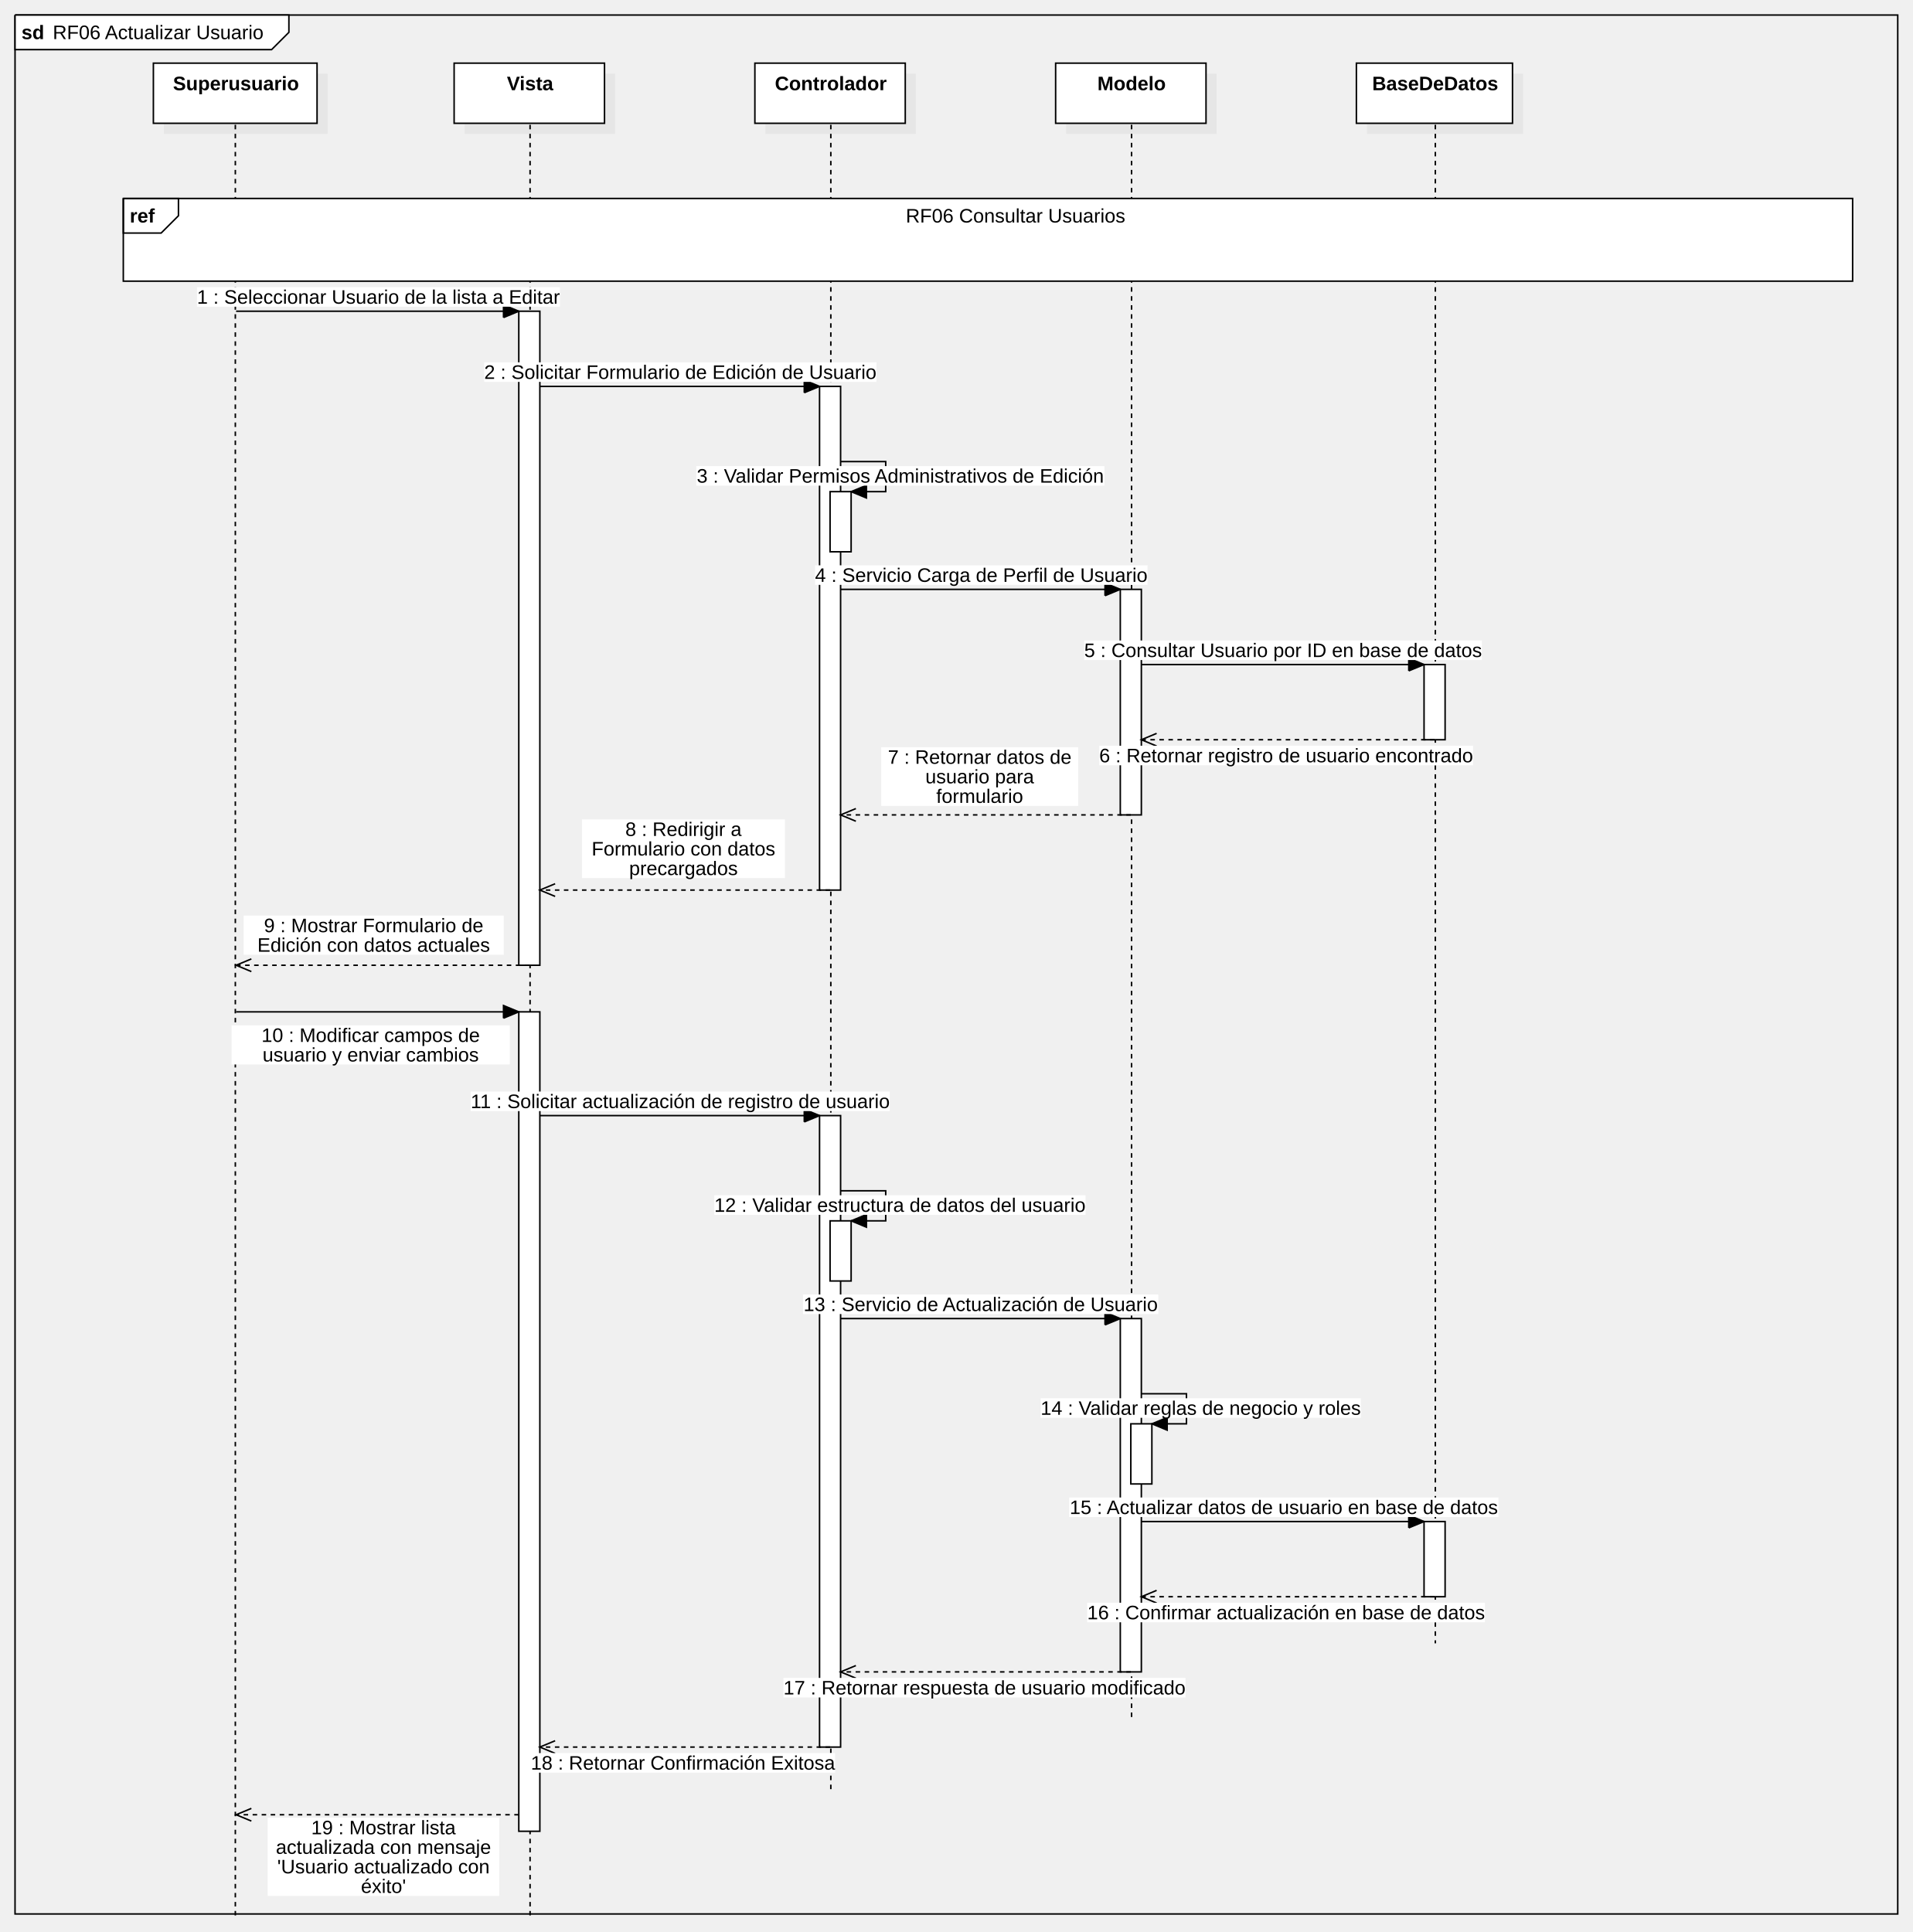
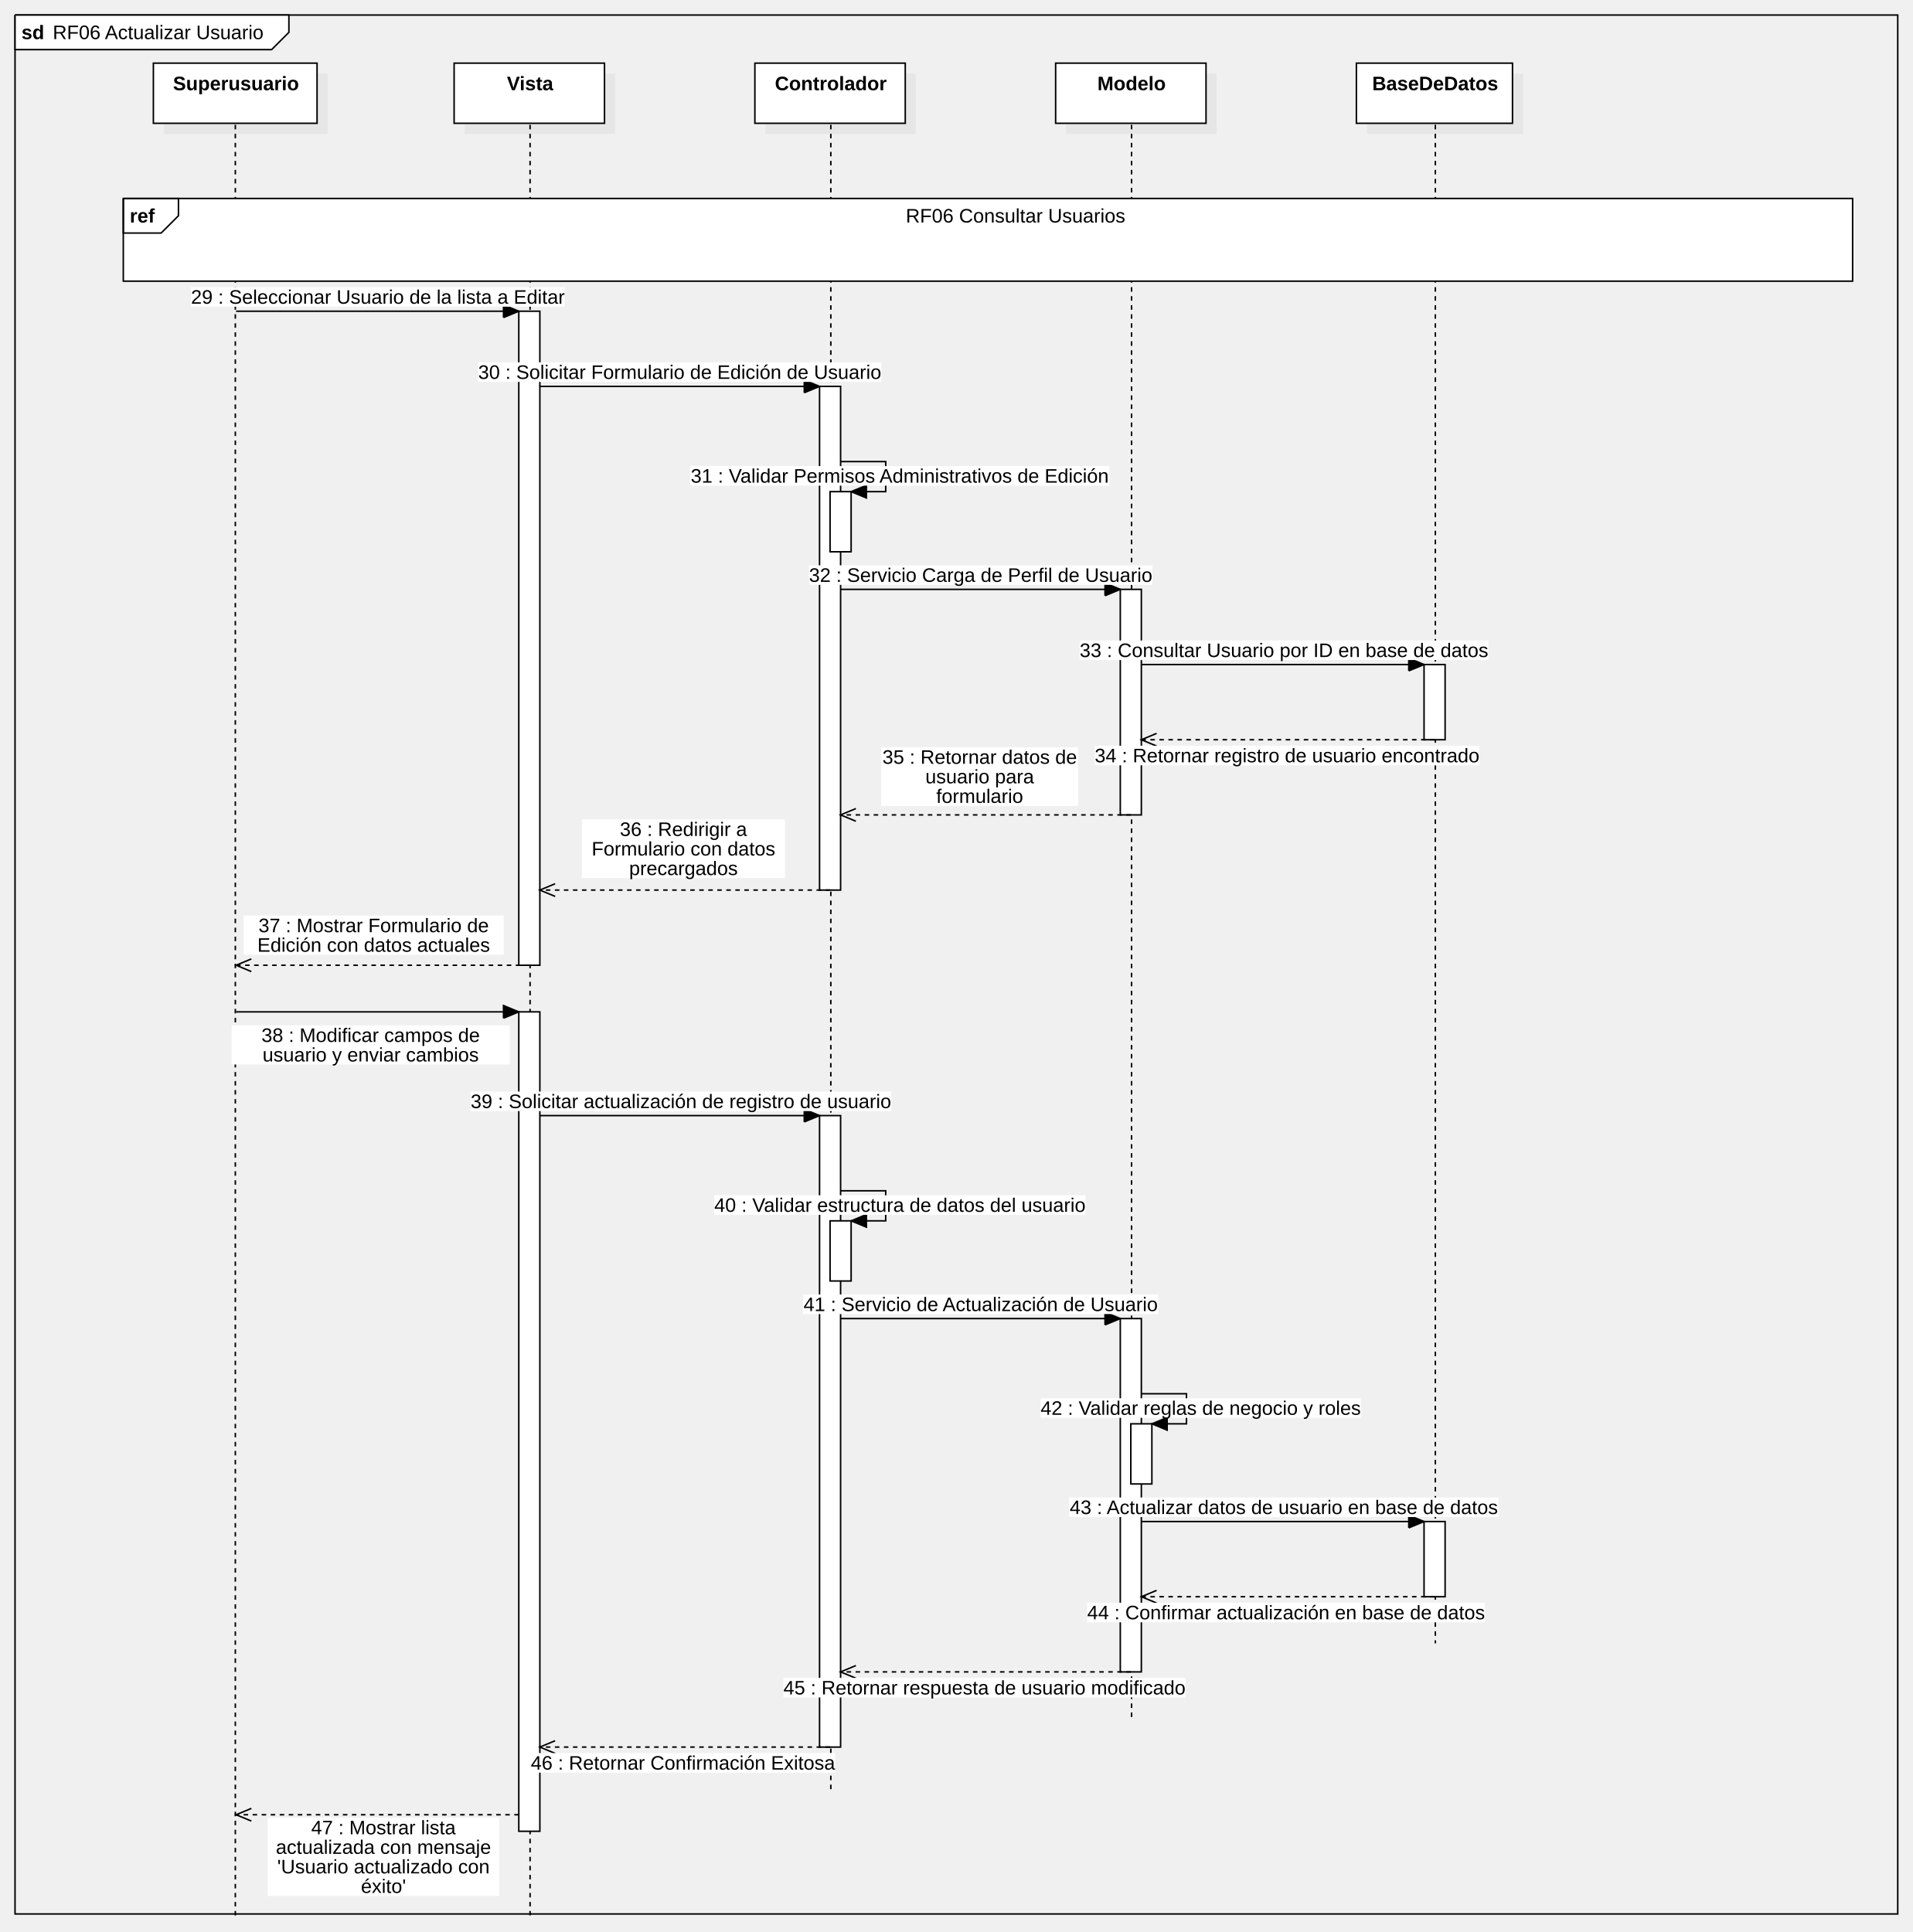
- <svg xmlns="http://www.w3.org/2000/svg" viewBox="0 0 1272 1285" version="1.1" width="1272" height="1285">
+ <svg xmlns="http://www.w3.org/2000/svg" version="1.1" width="1272" height="1285">
  <defs />
  <g>
    <g>
      <path fill="none" stroke="#000000" paint-order="fill stroke markers" d=" M 10 10 L 1262 10 L 1262 1273 L 10 1273 L 10 10" stroke-miterlimit="10" stroke-dasharray="" />
    </g>
    <g>
      <path fill="#ffffff" stroke="none" paint-order="stroke fill markers" d=" M 10 10 L 10 33 L 180.616 33 L 192.116 21.5 L 192.116 10 L 10 10" />
    </g>
    <g>
      <path fill="none" stroke="#000000" paint-order="fill stroke markers" d=" M 10 10 L 10 33 L 180.616 33 L 192.116 21.5 L 192.116 10 L 10 10 L 10 10" stroke-miterlimit="10" stroke-dasharray="" />
    </g>
    <g>
      <g>
        <path fill="none" stroke="none" />
        <text fill="#000000" stroke="none" font-family="Arial" font-size="13px" font-style="normal" font-weight="normal" text-decoration="undefined" x="103.173" y="19.5" text-anchor="middle" dominant-baseline="central" transform="matrix(1 0 0 1 2 2)">RF06 Actualizar Usuario</text>
      </g>
    </g>
    <g>
      <g>
        <path fill="none" stroke="none" />
        <text fill="#000000" stroke="none" font-family="Arial" font-size="13px" font-style="normal" font-weight="bold" text-decoration="undefined" x="19.865" y="19.5" text-anchor="middle" dominant-baseline="central" transform="matrix(1 0 0 1 2 2)">sd</text>
      </g>
    </g>
    <g>
      <rect fill="#C0C0C0" stroke="none" x="107" y="47" width="108.842" height="40" transform="matrix(1 0 0 1 2 2)" fill-opacity="0.2" />
    </g>
    <g>
      <rect fill="#ffffff" stroke="none" x="100" y="40" width="108.842" height="40" transform="matrix(1 0 0 1 2 2)" />
    </g>
    <g>
      <path fill="none" stroke="#000000" paint-order="fill stroke markers" d=" M 102 42 L 210.842 42 L 210.842 82 L 102 82 L 102 42 Z Z" stroke-miterlimit="10" stroke-dasharray="" />
    </g>
    <g>
      <g>
        <path fill="none" stroke="none" />
        <text fill="#000000" stroke="none" font-family="Arial" font-size="13px" font-style="normal" font-weight="bold" text-decoration="undefined" x="154.921" y="53.5" text-anchor="middle" dominant-baseline="central" transform="matrix(1 0 0 1 2 2)">Superusuario</text>
      </g>
    </g>
    <g>
      <path fill="none" stroke="#000000" paint-order="fill stroke markers" d=" M 156.5 83 L 156.5 1275" stroke-miterlimit="10" stroke-dasharray="3" />
    </g>
    <g>
      <rect fill="#C0C0C0" stroke="none" x="307" y="47" width="100" height="40" transform="matrix(1 0 0 1 2 2)" fill-opacity="0.2" />
    </g>
    <g>
      <rect fill="#ffffff" stroke="none" x="300" y="40" width="100" height="40" transform="matrix(1 0 0 1 2 2)" />
    </g>
    <g>
      <path fill="none" stroke="#000000" paint-order="fill stroke markers" d=" M 302 42 L 402 42 L 402 82 L 302 82 L 302 42 Z Z" stroke-miterlimit="10" stroke-dasharray="" />
    </g>
    <g>
      <g>
        <path fill="none" stroke="none" />
        <text fill="#000000" stroke="none" font-family="Arial" font-size="13px" font-style="normal" font-weight="bold" text-decoration="undefined" x="350.5" y="53.5" text-anchor="middle" dominant-baseline="central" transform="matrix(1 0 0 1 2 2)">Vista</text>
      </g>
    </g>
    <g>
      <path fill="none" stroke="#000000" paint-order="fill stroke markers" d=" M 352.5 83 L 352.5 1275" stroke-miterlimit="10" stroke-dasharray="3" />
    </g>
    <g>
      <rect fill="#C0C0C0" stroke="none" x="507" y="47" width="100" height="40" transform="matrix(1 0 0 1 2 2)" fill-opacity="0.2" />
    </g>
    <g>
      <rect fill="#ffffff" stroke="none" x="500" y="40" width="100" height="40" transform="matrix(1 0 0 1 2 2)" />
    </g>
    <g>
      <path fill="none" stroke="#000000" paint-order="fill stroke markers" d=" M 502 42 L 602 42 L 602 82 L 502 82 L 502 42 Z Z" stroke-miterlimit="10" stroke-dasharray="" />
    </g>
    <g>
      <g>
        <path fill="none" stroke="none" />
        <text fill="#000000" stroke="none" font-family="Arial" font-size="13px" font-style="normal" font-weight="bold" text-decoration="undefined" x="550.5" y="53.5" text-anchor="middle" dominant-baseline="central" transform="matrix(1 0 0 1 2 2)">Controlador</text>
      </g>
    </g>
    <g>
      <path fill="none" stroke="#000000" paint-order="fill stroke markers" d=" M 552.5 83 L 552.5 1193" stroke-miterlimit="10" stroke-dasharray="3" />
    </g>
    <g>
      <rect fill="#C0C0C0" stroke="none" x="707" y="47" width="100" height="40" transform="matrix(1 0 0 1 2 2)" fill-opacity="0.2" />
    </g>
    <g>
      <rect fill="#ffffff" stroke="none" x="700" y="40" width="100" height="40" transform="matrix(1 0 0 1 2 2)" />
    </g>
    <g>
      <path fill="none" stroke="#000000" paint-order="fill stroke markers" d=" M 702 42 L 802 42 L 802 82 L 702 82 L 702 42 Z Z" stroke-miterlimit="10" stroke-dasharray="" />
    </g>
    <g>
      <g>
        <path fill="none" stroke="none" />
        <text fill="#000000" stroke="none" font-family="Arial" font-size="13px" font-style="normal" font-weight="bold" text-decoration="undefined" x="750.5" y="53.5" text-anchor="middle" dominant-baseline="central" transform="matrix(1 0 0 1 2 2)">Modelo</text>
      </g>
    </g>
    <g>
      <path fill="none" stroke="#000000" paint-order="fill stroke markers" d=" M 752.5 83 L 752.5 1143" stroke-miterlimit="10" stroke-dasharray="3" />
    </g>
    <g>
      <rect fill="#C0C0C0" stroke="none" x="907" y="47" width="103.814" height="40" transform="matrix(1 0 0 1 2 2)" fill-opacity="0.2" />
    </g>
    <g>
      <rect fill="#ffffff" stroke="none" x="900" y="40" width="103.814" height="40" transform="matrix(1 0 0 1 2 2)" />
    </g>
    <g>
      <path fill="none" stroke="#000000" paint-order="fill stroke markers" d=" M 902 42 L 1005.814 42 L 1005.814 82 L 902 82 L 902 42 Z Z" stroke-miterlimit="10" stroke-dasharray="" />
    </g>
    <g>
      <g>
        <path fill="none" stroke="none" />
        <text fill="#000000" stroke="none" font-family="Arial" font-size="13px" font-style="normal" font-weight="bold" text-decoration="undefined" x="952.407" y="53.5" text-anchor="middle" dominant-baseline="central" transform="matrix(1 0 0 1 2 2)">BaseDeDatos</text>
      </g>
    </g>
    <g>
      <path fill="none" stroke="#000000" paint-order="fill stroke markers" d=" M 954.5 83 L 954.5 1093" stroke-miterlimit="10" stroke-dasharray="3" />
    </g>
    <g>
      <rect fill="#ffffff" stroke="none" x="80" y="130" width="1150" height="55" transform="matrix(1 0 0 1 2 2)" />
    </g>
    <g>
      <path fill="none" stroke="#000000" paint-order="fill stroke markers" d=" M 82 132 L 1232 132 L 1232 187 L 82 187 L 82 132 Z Z" stroke-miterlimit="10" stroke-dasharray="" />
    </g>
    <g>
      <path fill="none" stroke="#000000" paint-order="fill stroke markers" d=" M 82 132 L 82 155 L 107.171 155 L 118.671 143.5 L 118.671 132 L 82 132 L 82 132" stroke-miterlimit="10" stroke-dasharray="" />
    </g>
    <g>
      <g>
        <path fill="none" stroke="none" />
        <text fill="#000000" stroke="none" font-family="Arial" font-size="13px" font-style="normal" font-weight="normal" text-decoration="undefined" x="673.335" y="141.5" text-anchor="middle" dominant-baseline="central" transform="matrix(1 0 0 1 2 2)">RF06 Consultar Usuarios</text>
      </g>
    </g>
    <g>
      <g>
        <path fill="none" stroke="none" />
        <text fill="#000000" stroke="none" font-family="Arial" font-size="13px" font-style="normal" font-weight="bold" text-decoration="undefined" x="92.585" y="141.5" text-anchor="middle" dominant-baseline="central" transform="matrix(1 0 0 1 2 2)">ref</text>
      </g>
    </g>
    <g>
      <path fill="none" stroke="#000000" paint-order="fill stroke markers" d=" M 157 207 L 345 207" stroke-miterlimit="10" stroke-dasharray="" />
    </g>
    <g>
      <path fill="#000000" stroke="none" paint-order="stroke fill markers" d=" M 334.837 211.21 L 345 207 L 334.837 202.79" />
    </g>
    <g>
      <path fill="none" stroke="#000000" paint-order="fill stroke markers" d=" M 334.837 211.21 L 345 207 L 334.837 202.79 L 334.837 211.21" stroke-miterlimit="10" stroke-dasharray="" />
    </g>
    <g>
-       <rect fill="#ffffff" stroke="none" x="129" y="189" width="241.344" height="13" transform="matrix(1 0 0 1 2 2)" />
-     </g>
-     <g>
-       <g>
-         <path fill="none" stroke="none" />
-         <text fill="#000000" stroke="none" font-family="Arial" font-size="13px" font-style="normal" font-weight="normal" text-decoration="undefined" x="249.672" y="195.5" text-anchor="middle" dominant-baseline="central" transform="matrix(1 0 0 1 2 2)">1 : Seleccionar Usuario de la lista a Editar</text>
+       <rect fill="#ffffff" stroke="none" x="125" y="189" width="248.574" height="13" transform="matrix(1 0 0 1 2 2)" />
+     </g>
+     <g>
+       <g>
+         <path fill="none" stroke="none" />
+         <text fill="#000000" stroke="none" font-family="Arial" font-size="13px" font-style="normal" font-weight="normal" text-decoration="undefined" x="249.287" y="195.5" text-anchor="middle" dominant-baseline="central" transform="matrix(1 0 0 1 2 2)">29 : Seleccionar Usuario de la lista a Editar</text>
      </g>
    </g>
    <g>
      <rect fill="#ffffff" stroke="none" x="343" y="205" width="14" height="435" transform="matrix(1 0 0 1 2 2)" />
    </g>
    <g>
      <path fill="none" stroke="#000000" paint-order="fill stroke markers" d=" M 345 207 L 359 207 L 359 642 L 345 642 L 345 207 Z Z" stroke-miterlimit="10" stroke-dasharray="" />
    </g>
    <g>
      <path fill="none" stroke="#000000" paint-order="fill stroke markers" d=" M 359 257 L 545 257" stroke-miterlimit="10" stroke-dasharray="" />
    </g>
    <g>
      <path fill="#000000" stroke="none" paint-order="stroke fill markers" d=" M 534.837 261.21 L 545 257 L 534.837 252.79" />
    </g>
    <g>
      <path fill="none" stroke="#000000" paint-order="fill stroke markers" d=" M 534.837 261.21 L 545 257 L 534.837 252.79 L 534.837 261.21" stroke-miterlimit="10" stroke-dasharray="" />
    </g>
    <g>
-       <rect fill="#ffffff" stroke="none" x="320" y="239" width="260.838" height="13" transform="matrix(1 0 0 1 2 2)" />
-     </g>
-     <g>
-       <g>
-         <path fill="none" stroke="none" />
-         <text fill="#000000" stroke="none" font-family="Arial" font-size="13px" font-style="normal" font-weight="normal" text-decoration="undefined" x="450.419" y="245.5" text-anchor="middle" dominant-baseline="central" transform="matrix(1 0 0 1 2 2)">2 : Solicitar Formulario de Edición de Usuario</text>
+       <rect fill="#ffffff" stroke="none" x="316" y="239" width="268.068" height="13" transform="matrix(1 0 0 1 2 2)" />
+     </g>
+     <g>
+       <g>
+         <path fill="none" stroke="none" />
+         <text fill="#000000" stroke="none" font-family="Arial" font-size="13px" font-style="normal" font-weight="normal" text-decoration="undefined" x="450.034" y="245.5" text-anchor="middle" dominant-baseline="central" transform="matrix(1 0 0 1 2 2)">30 : Solicitar Formulario de Edición de Usuario</text>
      </g>
    </g>
    <g>
      <rect fill="#ffffff" stroke="none" x="543" y="255" width="14" height="335" transform="matrix(1 0 0 1 2 2)" />
    </g>
    <g>
      <path fill="none" stroke="#000000" paint-order="fill stroke markers" d=" M 545 257 L 559 257 L 559 592 L 545 592 L 545 257 Z Z" stroke-miterlimit="10" stroke-dasharray="" />
    </g>
    <g>
      <path fill="none" stroke="#000000" paint-order="fill stroke markers" d=" M 559 307 L 589 307 L 589 327 L 566 327" stroke-miterlimit="10" stroke-dasharray="" />
    </g>
    <g>
      <path fill="#000000" stroke="none" paint-order="stroke fill markers" d=" M 576.163 322.79 L 566 327 L 576.163 331.21" />
    </g>
    <g>
      <path fill="none" stroke="#000000" paint-order="fill stroke markers" d=" M 576.163 322.79 L 566 327 L 576.163 331.21 L 576.163 322.79" stroke-miterlimit="10" stroke-dasharray="" />
    </g>
    <g>
-       <rect fill="#ffffff" stroke="none" x="461" y="308" width="271.426" height="13" transform="matrix(1 0 0 1 2 2)" />
-     </g>
-     <g>
-       <g>
-         <path fill="none" stroke="none" />
-         <text fill="#000000" stroke="none" font-family="Arial" font-size="13px" font-style="normal" font-weight="normal" text-decoration="undefined" x="596.713" y="314.5" text-anchor="middle" dominant-baseline="central" transform="matrix(1 0 0 1 2 2)">3 : Validar Permisos Administrativos de Edición</text>
+       <rect fill="#ffffff" stroke="none" x="457" y="308" width="278.656" height="13" transform="matrix(1 0 0 1 2 2)" />
+     </g>
+     <g>
+       <g>
+         <path fill="none" stroke="none" />
+         <text fill="#000000" stroke="none" font-family="Arial" font-size="13px" font-style="normal" font-weight="normal" text-decoration="undefined" x="596.328" y="314.5" text-anchor="middle" dominant-baseline="central" transform="matrix(1 0 0 1 2 2)">31 : Validar Permisos Administrativos de Edición</text>
      </g>
    </g>
    <g>
      <rect fill="#ffffff" stroke="none" x="550" y="325" width="14" height="40" transform="matrix(1 0 0 1 2 2)" />
    </g>
    <g>
      <path fill="none" stroke="#000000" paint-order="fill stroke markers" d=" M 552 327 L 566 327 L 566 367 L 552 367 L 552 327 Z Z" stroke-miterlimit="10" stroke-dasharray="" />
    </g>
    <g>
      <path fill="none" stroke="#000000" paint-order="fill stroke markers" d=" M 559 392 L 745 392" stroke-miterlimit="10" stroke-dasharray="" />
    </g>
    <g>
      <path fill="#000000" stroke="none" paint-order="stroke fill markers" d=" M 734.837 396.21 L 745 392 L 734.837 387.79" />
    </g>
    <g>
      <path fill="none" stroke="#000000" paint-order="fill stroke markers" d=" M 734.837 396.21 L 745 392 L 734.837 387.79 L 734.837 396.21" stroke-miterlimit="10" stroke-dasharray="" />
    </g>
    <g>
-       <rect fill="#ffffff" stroke="none" x="540" y="374" width="221.102" height="13" transform="matrix(1 0 0 1 2 2)" />
-     </g>
-     <g>
-       <g>
-         <path fill="none" stroke="none" />
-         <text fill="#000000" stroke="none" font-family="Arial" font-size="13px" font-style="normal" font-weight="normal" text-decoration="undefined" x="650.551" y="380.5" text-anchor="middle" dominant-baseline="central" transform="matrix(1 0 0 1 2 2)">4 : Servicio Carga de Perfil de Usuario</text>
+       <rect fill="#ffffff" stroke="none" x="536" y="374" width="228.332" height="13" transform="matrix(1 0 0 1 2 2)" />
+     </g>
+     <g>
+       <g>
+         <path fill="none" stroke="none" />
+         <text fill="#000000" stroke="none" font-family="Arial" font-size="13px" font-style="normal" font-weight="normal" text-decoration="undefined" x="650.166" y="380.5" text-anchor="middle" dominant-baseline="central" transform="matrix(1 0 0 1 2 2)">32 : Servicio Carga de Perfil de Usuario</text>
      </g>
    </g>
    <g>
      <rect fill="#ffffff" stroke="none" x="743" y="390" width="14" height="150" transform="matrix(1 0 0 1 2 2)" />
    </g>
    <g>
      <path fill="none" stroke="#000000" paint-order="fill stroke markers" d=" M 745 392 L 759 392 L 759 542 L 745 542 L 745 392 Z Z" stroke-miterlimit="10" stroke-dasharray="" />
    </g>
    <g>
      <path fill="none" stroke="#000000" paint-order="fill stroke markers" d=" M 759 442 L 947 442" stroke-miterlimit="10" stroke-dasharray="" />
    </g>
    <g>
      <path fill="#000000" stroke="none" paint-order="stroke fill markers" d=" M 936.837 446.21 L 947 442 L 936.837 437.79" />
    </g>
    <g>
      <path fill="none" stroke="#000000" paint-order="fill stroke markers" d=" M 936.837 446.21 L 947 442 L 936.837 437.79 L 936.837 446.21" stroke-miterlimit="10" stroke-dasharray="" />
    </g>
    <g>
-       <rect fill="#ffffff" stroke="none" x="719" y="424" width="264.481" height="13" transform="matrix(1 0 0 1 2 2)" />
-     </g>
-     <g>
-       <g>
-         <path fill="none" stroke="none" />
-         <text fill="#000000" stroke="none" font-family="Arial" font-size="13px" font-style="normal" font-weight="normal" text-decoration="undefined" x="851.241" y="430.5" text-anchor="middle" dominant-baseline="central" transform="matrix(1 0 0 1 2 2)">5 : Consultar Usuario por ID en base de datos</text>
+       <rect fill="#ffffff" stroke="none" x="716" y="424" width="271.711" height="13" transform="matrix(1 0 0 1 2 2)" />
+     </g>
+     <g>
+       <g>
+         <path fill="none" stroke="none" />
+         <text fill="#000000" stroke="none" font-family="Arial" font-size="13px" font-style="normal" font-weight="normal" text-decoration="undefined" x="851.856" y="430.5" text-anchor="middle" dominant-baseline="central" transform="matrix(1 0 0 1 2 2)">33 : Consultar Usuario por ID en base de datos</text>
      </g>
    </g>
    <g>
      <rect fill="#ffffff" stroke="none" x="945" y="440" width="14" height="50" transform="matrix(1 0 0 1 2 2)" />
    </g>
    <g>
      <path fill="none" stroke="#000000" paint-order="fill stroke markers" d=" M 947 442 L 961 442 L 961 492 L 947 492 L 947 442 Z Z" stroke-miterlimit="10" stroke-dasharray="" />
    </g>
    <g>
      <path fill="none" stroke="#000000" paint-order="fill stroke markers" d=" M 954 492 L 759 492" stroke-miterlimit="10" stroke-dasharray="3" />
    </g>
    <g>
      <path fill="none" stroke="#000000" paint-order="fill stroke markers" d=" M 769.163 487.79 L 759 492 L 769.163 496.21" stroke-miterlimit="10" stroke-dasharray="" />
    </g>
    <g>
-       <rect fill="#ffffff" stroke="none" x="729" y="494" width="248.587" height="13" transform="matrix(1 0 0 1 2 2)" />
-     </g>
-     <g>
-       <g>
-         <path fill="none" stroke="none" />
-         <text fill="#000000" stroke="none" font-family="Arial" font-size="13px" font-style="normal" font-weight="normal" text-decoration="undefined" x="853.293" y="500.5" text-anchor="middle" dominant-baseline="central" transform="matrix(1 0 0 1 2 2)">6 : Retornar registro de usuario encontrado</text>
+       <rect fill="#ffffff" stroke="none" x="726" y="494" width="255.817" height="13" transform="matrix(1 0 0 1 2 2)" />
+     </g>
+     <g>
+       <g>
+         <path fill="none" stroke="none" />
+         <text fill="#000000" stroke="none" font-family="Arial" font-size="13px" font-style="normal" font-weight="normal" text-decoration="undefined" x="853.908" y="500.5" text-anchor="middle" dominant-baseline="central" transform="matrix(1 0 0 1 2 2)">34 : Retornar registro de usuario encontrado</text>
      </g>
    </g>
    <g>
      <path fill="none" stroke="#000000" paint-order="fill stroke markers" d=" M 752 542 L 559 542" stroke-miterlimit="10" stroke-dasharray="3" />
    </g>
    <g>
      <path fill="none" stroke="#000000" paint-order="fill stroke markers" d=" M 569.163 537.79 L 559 542 L 569.163 546.21" stroke-miterlimit="10" stroke-dasharray="" />
    </g>
    <g>
      <rect fill="#ffffff" stroke="none" x="584" y="495" width="131" height="39" transform="matrix(1 0 0 1 2 2)" />
    </g>
    <g>
      <g>
        <path fill="none" stroke="none" />
-         <text fill="#000000" stroke="none" font-family="Arial" font-size="13px" font-style="normal" font-weight="normal" text-decoration="undefined" x="649.5" y="501.5" text-anchor="middle" dominant-baseline="central" transform="matrix(1 0 0 1 2 2)">7 : Retornar datos de</text>
+         <text fill="#000000" stroke="none" font-family="Arial" font-size="13px" font-style="normal" font-weight="normal" text-decoration="undefined" x="649.5" y="501.5" text-anchor="middle" dominant-baseline="central" transform="matrix(1 0 0 1 2 2)">35 : Retornar datos de</text>
        <text fill="#000000" stroke="none" font-family="Arial" font-size="13px" font-style="normal" font-weight="normal" text-decoration="undefined" x="649.5" y="514.5" text-anchor="middle" dominant-baseline="central" transform="matrix(1 0 0 1 2 2)">usuario para</text>
        <text fill="#000000" stroke="none" font-family="Arial" font-size="13px" font-style="normal" font-weight="normal" text-decoration="undefined" x="649.5" y="527.5" text-anchor="middle" dominant-baseline="central" transform="matrix(1 0 0 1 2 2)">formulario</text>
      </g>
    </g>
    <g>
      <path fill="none" stroke="#000000" paint-order="fill stroke markers" d=" M 552 592 L 359 592" stroke-miterlimit="10" stroke-dasharray="3" />
    </g>
    <g>
      <path fill="none" stroke="#000000" paint-order="fill stroke markers" d=" M 369.163 587.79 L 359 592 L 369.163 596.21" stroke-miterlimit="10" stroke-dasharray="" />
    </g>
    <g>
      <rect fill="#ffffff" stroke="none" x="385" y="543" width="135" height="39" transform="matrix(1 0 0 1 2 2)" />
    </g>
    <g>
      <g>
        <path fill="none" stroke="none" />
-         <text fill="#000000" stroke="none" font-family="Arial" font-size="13px" font-style="normal" font-weight="normal" text-decoration="undefined" x="452.5" y="549.5" text-anchor="middle" dominant-baseline="central" transform="matrix(1 0 0 1 2 2)">8 : Redirigir a</text>
+         <text fill="#000000" stroke="none" font-family="Arial" font-size="13px" font-style="normal" font-weight="normal" text-decoration="undefined" x="452.5" y="549.5" text-anchor="middle" dominant-baseline="central" transform="matrix(1 0 0 1 2 2)">36 : Redirigir a</text>
        <text fill="#000000" stroke="none" font-family="Arial" font-size="13px" font-style="normal" font-weight="normal" text-decoration="undefined" x="452.5" y="562.5" text-anchor="middle" dominant-baseline="central" transform="matrix(1 0 0 1 2 2)">Formulario con datos</text>
        <text fill="#000000" stroke="none" font-family="Arial" font-size="13px" font-style="normal" font-weight="normal" text-decoration="undefined" x="452.5" y="575.5" text-anchor="middle" dominant-baseline="central" transform="matrix(1 0 0 1 2 2)">precargados</text>
      </g>
    </g>
    <g>
      <path fill="none" stroke="#000000" paint-order="fill stroke markers" d=" M 352 642 L 157 642" stroke-miterlimit="10" stroke-dasharray="3" />
    </g>
    <g>
      <path fill="none" stroke="#000000" paint-order="fill stroke markers" d=" M 167.163 637.79 L 157 642 L 167.163 646.21" stroke-miterlimit="10" stroke-dasharray="" />
    </g>
    <g>
      <rect fill="#ffffff" stroke="none" x="160" y="607" width="173" height="26" transform="matrix(1 0 0 1 2 2)" />
    </g>
    <g>
      <g>
        <path fill="none" stroke="none" />
-         <text fill="#000000" stroke="none" font-family="Arial" font-size="13px" font-style="normal" font-weight="normal" text-decoration="undefined" x="246.5" y="613.5" text-anchor="middle" dominant-baseline="central" transform="matrix(1 0 0 1 2 2)">9 : Mostrar Formulario de</text>
+         <text fill="#000000" stroke="none" font-family="Arial" font-size="13px" font-style="normal" font-weight="normal" text-decoration="undefined" x="246.5" y="613.5" text-anchor="middle" dominant-baseline="central" transform="matrix(1 0 0 1 2 2)">37 : Mostrar Formulario de</text>
        <text fill="#000000" stroke="none" font-family="Arial" font-size="13px" font-style="normal" font-weight="normal" text-decoration="undefined" x="246.5" y="626.5" text-anchor="middle" dominant-baseline="central" transform="matrix(1 0 0 1 2 2)">Edición con datos actuales</text>
      </g>
    </g>
    <g>
      <path fill="none" stroke="#000000" paint-order="fill stroke markers" d=" M 157 673 L 345 673" stroke-miterlimit="10" stroke-dasharray="" />
    </g>
    <g>
      <path fill="#000000" stroke="none" paint-order="stroke fill markers" d=" M 334.837 677.21 L 345 673 L 334.837 668.79" />
    </g>
    <g>
      <path fill="none" stroke="#000000" paint-order="fill stroke markers" d=" M 334.837 677.21 L 345 673 L 334.837 668.79 L 334.837 677.21" stroke-miterlimit="10" stroke-dasharray="" />
    </g>
    <g>
      <rect fill="#ffffff" stroke="none" x="152" y="680" width="185" height="26" transform="matrix(1 0 0 1 2 2)" />
    </g>
    <g>
      <g>
        <path fill="none" stroke="none" />
-         <text fill="#000000" stroke="none" font-family="Arial" font-size="13px" font-style="normal" font-weight="normal" text-decoration="undefined" x="244.5" y="686.5" text-anchor="middle" dominant-baseline="central" transform="matrix(1 0 0 1 2 2)">10 : Modificar campos de</text>
+         <text fill="#000000" stroke="none" font-family="Arial" font-size="13px" font-style="normal" font-weight="normal" text-decoration="undefined" x="244.5" y="686.5" text-anchor="middle" dominant-baseline="central" transform="matrix(1 0 0 1 2 2)">38 : Modificar campos de</text>
        <text fill="#000000" stroke="none" font-family="Arial" font-size="13px" font-style="normal" font-weight="normal" text-decoration="undefined" x="244.5" y="699.5" text-anchor="middle" dominant-baseline="central" transform="matrix(1 0 0 1 2 2)">usuario y enviar cambios</text>
      </g>
    </g>
    <g>
      <rect fill="#ffffff" stroke="none" x="343" y="671" width="14" height="545" transform="matrix(1 0 0 1 2 2)" />
    </g>
    <g>
      <path fill="none" stroke="#000000" paint-order="fill stroke markers" d=" M 345 673 L 359 673 L 359 1218 L 345 1218 L 345 673 Z Z" stroke-miterlimit="10" stroke-dasharray="" />
    </g>
    <g>
      <path fill="none" stroke="#000000" paint-order="fill stroke markers" d=" M 359 742 L 545 742" stroke-miterlimit="10" stroke-dasharray="" />
    </g>
    <g>
      <path fill="#000000" stroke="none" paint-order="stroke fill markers" d=" M 534.837 746.21 L 545 742 L 534.837 737.79" />
    </g>
    <g>
      <path fill="none" stroke="#000000" paint-order="fill stroke markers" d=" M 534.837 746.21 L 545 742 L 534.837 737.79 L 534.837 746.21" stroke-miterlimit="10" stroke-dasharray="" />
    </g>
    <g>
-       <rect fill="#ffffff" stroke="none" x="311" y="724" width="278.688" height="13" transform="matrix(1 0 0 1 2 2)" />
-     </g>
-     <g>
-       <g>
-         <path fill="none" stroke="none" />
-         <text fill="#000000" stroke="none" font-family="Arial" font-size="13px" font-style="normal" font-weight="normal" text-decoration="undefined" x="450.344" y="730.5" text-anchor="middle" dominant-baseline="central" transform="matrix(1 0 0 1 2 2)">11 : Solicitar actualización de registro de usuario</text>
+       <rect fill="#ffffff" stroke="none" x="311" y="724" width="279.652" height="13" transform="matrix(1 0 0 1 2 2)" />
+     </g>
+     <g>
+       <g>
+         <path fill="none" stroke="none" />
+         <text fill="#000000" stroke="none" font-family="Arial" font-size="13px" font-style="normal" font-weight="normal" text-decoration="undefined" x="450.826" y="730.5" text-anchor="middle" dominant-baseline="central" transform="matrix(1 0 0 1 2 2)">39 : Solicitar actualización de registro de usuario</text>
      </g>
    </g>
    <g>
      <rect fill="#ffffff" stroke="none" x="543" y="740" width="14" height="420" transform="matrix(1 0 0 1 2 2)" />
    </g>
    <g>
      <path fill="none" stroke="#000000" paint-order="fill stroke markers" d=" M 545 742 L 559 742 L 559 1162 L 545 1162 L 545 742 Z Z" stroke-miterlimit="10" stroke-dasharray="" />
    </g>
    <g>
      <path fill="none" stroke="#000000" paint-order="fill stroke markers" d=" M 559 792 L 589 792 L 589 812 L 566 812" stroke-miterlimit="10" stroke-dasharray="" />
    </g>
    <g>
      <path fill="#000000" stroke="none" paint-order="stroke fill markers" d=" M 576.163 807.79 L 566 812 L 576.163 816.21" />
    </g>
    <g>
      <path fill="none" stroke="#000000" paint-order="fill stroke markers" d=" M 576.163 807.79 L 566 812 L 576.163 816.21 L 576.163 807.79" stroke-miterlimit="10" stroke-dasharray="" />
    </g>
    <g>
      <rect fill="#ffffff" stroke="none" x="473" y="793" width="246.905" height="13" transform="matrix(1 0 0 1 2 2)" />
    </g>
    <g>
      <g>
        <path fill="none" stroke="none" />
-         <text fill="#000000" stroke="none" font-family="Arial" font-size="13px" font-style="normal" font-weight="normal" text-decoration="undefined" x="596.452" y="799.5" text-anchor="middle" dominant-baseline="central" transform="matrix(1 0 0 1 2 2)">12 : Validar estructura de datos del usuario</text>
+         <text fill="#000000" stroke="none" font-family="Arial" font-size="13px" font-style="normal" font-weight="normal" text-decoration="undefined" x="596.452" y="799.5" text-anchor="middle" dominant-baseline="central" transform="matrix(1 0 0 1 2 2)">40 : Validar estructura de datos del usuario</text>
      </g>
    </g>
    <g>
      <rect fill="#ffffff" stroke="none" x="550" y="810" width="14" height="40" transform="matrix(1 0 0 1 2 2)" />
    </g>
    <g>
      <path fill="none" stroke="#000000" paint-order="fill stroke markers" d=" M 552 812 L 566 812 L 566 852 L 552 852 L 552 812 Z Z" stroke-miterlimit="10" stroke-dasharray="" />
    </g>
    <g>
      <path fill="none" stroke="#000000" paint-order="fill stroke markers" d=" M 559 877 L 745 877" stroke-miterlimit="10" stroke-dasharray="" />
    </g>
    <g>
      <path fill="#000000" stroke="none" paint-order="stroke fill markers" d=" M 734.837 881.21 L 745 877 L 734.837 872.79" />
    </g>
    <g>
      <path fill="none" stroke="#000000" paint-order="fill stroke markers" d=" M 734.837 881.21 L 745 877 L 734.837 872.79 L 734.837 881.21" stroke-miterlimit="10" stroke-dasharray="" />
    </g>
    <g>
      <rect fill="#ffffff" stroke="none" x="532" y="859" width="236.292" height="13" transform="matrix(1 0 0 1 2 2)" />
    </g>
    <g>
      <g>
        <path fill="none" stroke="none" />
-         <text fill="#000000" stroke="none" font-family="Arial" font-size="13px" font-style="normal" font-weight="normal" text-decoration="undefined" x="650.146" y="865.5" text-anchor="middle" dominant-baseline="central" transform="matrix(1 0 0 1 2 2)">13 : Servicio de Actualización de Usuario</text>
+         <text fill="#000000" stroke="none" font-family="Arial" font-size="13px" font-style="normal" font-weight="normal" text-decoration="undefined" x="650.146" y="865.5" text-anchor="middle" dominant-baseline="central" transform="matrix(1 0 0 1 2 2)">41 : Servicio de Actualización de Usuario</text>
      </g>
    </g>
    <g>
      <rect fill="#ffffff" stroke="none" x="743" y="875" width="14" height="235" transform="matrix(1 0 0 1 2 2)" />
    </g>
    <g>
      <path fill="none" stroke="#000000" paint-order="fill stroke markers" d=" M 745 877 L 759 877 L 759 1112 L 745 1112 L 745 877 Z Z" stroke-miterlimit="10" stroke-dasharray="" />
    </g>
    <g>
      <path fill="none" stroke="#000000" paint-order="fill stroke markers" d=" M 759 927 L 789 927 L 789 947 L 766 947" stroke-miterlimit="10" stroke-dasharray="" />
    </g>
    <g>
      <path fill="#000000" stroke="none" paint-order="stroke fill markers" d=" M 776.163 942.79 L 766 947 L 776.163 951.21" />
    </g>
    <g>
      <path fill="none" stroke="#000000" paint-order="fill stroke markers" d=" M 776.163 942.79 L 766 947 L 776.163 951.21 L 776.163 942.79" stroke-miterlimit="10" stroke-dasharray="" />
    </g>
    <g>
      <rect fill="#ffffff" stroke="none" x="690" y="928" width="212.938" height="13" transform="matrix(1 0 0 1 2 2)" />
    </g>
    <g>
      <g>
        <path fill="none" stroke="none" />
-         <text fill="#000000" stroke="none" font-family="Arial" font-size="13px" font-style="normal" font-weight="normal" text-decoration="undefined" x="796.469" y="934.5" text-anchor="middle" dominant-baseline="central" transform="matrix(1 0 0 1 2 2)">14 : Validar reglas de negocio y roles</text>
+         <text fill="#000000" stroke="none" font-family="Arial" font-size="13px" font-style="normal" font-weight="normal" text-decoration="undefined" x="796.469" y="934.5" text-anchor="middle" dominant-baseline="central" transform="matrix(1 0 0 1 2 2)">42 : Validar reglas de negocio y roles</text>
      </g>
    </g>
    <g>
      <rect fill="#ffffff" stroke="none" x="750" y="945" width="14" height="40" transform="matrix(1 0 0 1 2 2)" />
    </g>
    <g>
      <path fill="none" stroke="#000000" paint-order="fill stroke markers" d=" M 752 947 L 766 947 L 766 987 L 752 987 L 752 947 Z Z" stroke-miterlimit="10" stroke-dasharray="" />
    </g>
    <g>
      <path fill="none" stroke="#000000" paint-order="fill stroke markers" d=" M 759 1012 L 947 1012" stroke-miterlimit="10" stroke-dasharray="" />
    </g>
    <g>
      <path fill="#000000" stroke="none" paint-order="stroke fill markers" d=" M 936.837 1016.21 L 947 1012 L 936.837 1007.79" />
    </g>
    <g>
      <path fill="none" stroke="#000000" paint-order="fill stroke markers" d=" M 936.837 1016.21 L 947 1012 L 936.837 1007.79 L 936.837 1016.21" stroke-miterlimit="10" stroke-dasharray="" />
    </g>
    <g>
      <rect fill="#ffffff" stroke="none" x="709" y="994" width="285.467" height="13" transform="matrix(1 0 0 1 2 2)" />
    </g>
    <g>
      <g>
        <path fill="none" stroke="none" />
-         <text fill="#000000" stroke="none" font-family="Arial" font-size="13px" font-style="normal" font-weight="normal" text-decoration="undefined" x="851.733" y="1000.5" text-anchor="middle" dominant-baseline="central" transform="matrix(1 0 0 1 2 2)">15 : Actualizar datos de usuario en base de datos</text>
+         <text fill="#000000" stroke="none" font-family="Arial" font-size="13px" font-style="normal" font-weight="normal" text-decoration="undefined" x="851.733" y="1000.5" text-anchor="middle" dominant-baseline="central" transform="matrix(1 0 0 1 2 2)">43 : Actualizar datos de usuario en base de datos</text>
      </g>
    </g>
    <g>
      <rect fill="#ffffff" stroke="none" x="945" y="1010" width="14" height="50" transform="matrix(1 0 0 1 2 2)" />
    </g>
    <g>
      <path fill="none" stroke="#000000" paint-order="fill stroke markers" d=" M 947 1012 L 961 1012 L 961 1062 L 947 1062 L 947 1012 Z Z" stroke-miterlimit="10" stroke-dasharray="" />
    </g>
    <g>
      <path fill="none" stroke="#000000" paint-order="fill stroke markers" d=" M 954 1062 L 759 1062" stroke-miterlimit="10" stroke-dasharray="3" />
    </g>
    <g>
      <path fill="none" stroke="#000000" paint-order="fill stroke markers" d=" M 769.163 1057.79 L 759 1062 L 769.163 1066.21" stroke-miterlimit="10" stroke-dasharray="" />
    </g>
    <g>
      <rect fill="#ffffff" stroke="none" x="721" y="1064" width="264.488" height="13" transform="matrix(1 0 0 1 2 2)" />
    </g>
    <g>
      <g>
        <path fill="none" stroke="none" />
-         <text fill="#000000" stroke="none" font-family="Arial" font-size="13px" font-style="normal" font-weight="normal" text-decoration="undefined" x="853.244" y="1070.5" text-anchor="middle" dominant-baseline="central" transform="matrix(1 0 0 1 2 2)">16 : Confirmar actualización en base de datos</text>
+         <text fill="#000000" stroke="none" font-family="Arial" font-size="13px" font-style="normal" font-weight="normal" text-decoration="undefined" x="853.244" y="1070.5" text-anchor="middle" dominant-baseline="central" transform="matrix(1 0 0 1 2 2)">44 : Confirmar actualización en base de datos</text>
      </g>
    </g>
    <g>
      <path fill="none" stroke="#000000" paint-order="fill stroke markers" d=" M 752 1112 L 559 1112" stroke-miterlimit="10" stroke-dasharray="3" />
    </g>
    <g>
      <path fill="none" stroke="#000000" paint-order="fill stroke markers" d=" M 569.163 1107.79 L 559 1112 L 569.163 1116.21" stroke-miterlimit="10" stroke-dasharray="" />
    </g>
    <g>
      <rect fill="#ffffff" stroke="none" x="519" y="1114" width="267.376" height="13" transform="matrix(1 0 0 1 2 2)" />
    </g>
    <g>
      <g>
        <path fill="none" stroke="none" />
-         <text fill="#000000" stroke="none" font-family="Arial" font-size="13px" font-style="normal" font-weight="normal" text-decoration="undefined" x="652.688" y="1120.5" text-anchor="middle" dominant-baseline="central" transform="matrix(1 0 0 1 2 2)">17 : Retornar respuesta de usuario modificado</text>
+         <text fill="#000000" stroke="none" font-family="Arial" font-size="13px" font-style="normal" font-weight="normal" text-decoration="undefined" x="652.688" y="1120.5" text-anchor="middle" dominant-baseline="central" transform="matrix(1 0 0 1 2 2)">45 : Retornar respuesta de usuario modificado</text>
      </g>
    </g>
    <g>
      <path fill="none" stroke="#000000" paint-order="fill stroke markers" d=" M 552 1162 L 359 1162" stroke-miterlimit="10" stroke-dasharray="3" />
    </g>
    <g>
      <path fill="none" stroke="#000000" paint-order="fill stroke markers" d=" M 369.163 1157.79 L 359 1162 L 369.163 1166.21" stroke-miterlimit="10" stroke-dasharray="" />
    </g>
    <g>
      <rect fill="#ffffff" stroke="none" x="351" y="1164" width="202.325" height="13" transform="matrix(1 0 0 1 2 2)" />
    </g>
    <g>
      <g>
        <path fill="none" stroke="none" />
-         <text fill="#000000" stroke="none" font-family="Arial" font-size="13px" font-style="normal" font-weight="normal" text-decoration="undefined" x="452.163" y="1170.5" text-anchor="middle" dominant-baseline="central" transform="matrix(1 0 0 1 2 2)">18 : Retornar Confirmación Exitosa</text>
+         <text fill="#000000" stroke="none" font-family="Arial" font-size="13px" font-style="normal" font-weight="normal" text-decoration="undefined" x="452.163" y="1170.5" text-anchor="middle" dominant-baseline="central" transform="matrix(1 0 0 1 2 2)">46 : Retornar Confirmación Exitosa</text>
      </g>
    </g>
    <g>
      <path fill="none" stroke="#000000" paint-order="fill stroke markers" d=" M 345 1207 L 157 1207" stroke-miterlimit="10" stroke-dasharray="3" />
    </g>
    <g>
      <path fill="none" stroke="#000000" paint-order="fill stroke markers" d=" M 167.163 1202.79 L 157 1207 L 167.163 1211.21" stroke-miterlimit="10" stroke-dasharray="" />
    </g>
    <g>
      <rect fill="#ffffff" stroke="none" x="176" y="1207" width="154" height="52" transform="matrix(1 0 0 1 2 2)" />
    </g>
    <g>
      <g>
        <path fill="none" stroke="none" />
-         <text fill="#000000" stroke="none" font-family="Arial" font-size="13px" font-style="normal" font-weight="normal" text-decoration="undefined" x="253" y="1213.5" text-anchor="middle" dominant-baseline="central" transform="matrix(1 0 0 1 2 2)">19 : Mostrar lista</text>
+         <text fill="#000000" stroke="none" font-family="Arial" font-size="13px" font-style="normal" font-weight="normal" text-decoration="undefined" x="253" y="1213.5" text-anchor="middle" dominant-baseline="central" transform="matrix(1 0 0 1 2 2)">47 : Mostrar lista</text>
        <text fill="#000000" stroke="none" font-family="Arial" font-size="13px" font-style="normal" font-weight="normal" text-decoration="undefined" x="253" y="1226.5" text-anchor="middle" dominant-baseline="central" transform="matrix(1 0 0 1 2 2)">actualizada con mensaje</text>
        <text fill="#000000" stroke="none" font-family="Arial" font-size="13px" font-style="normal" font-weight="normal" text-decoration="undefined" x="253" y="1239.5" text-anchor="middle" dominant-baseline="central" transform="matrix(1 0 0 1 2 2)">'Usuario actualizado con</text>
        <text fill="#000000" stroke="none" font-family="Arial" font-size="13px" font-style="normal" font-weight="normal" text-decoration="undefined" x="253" y="1252.5" text-anchor="middle" dominant-baseline="central" transform="matrix(1 0 0 1 2 2)">éxito'</text>
      </g>
    </g>
  </g>
</svg>
